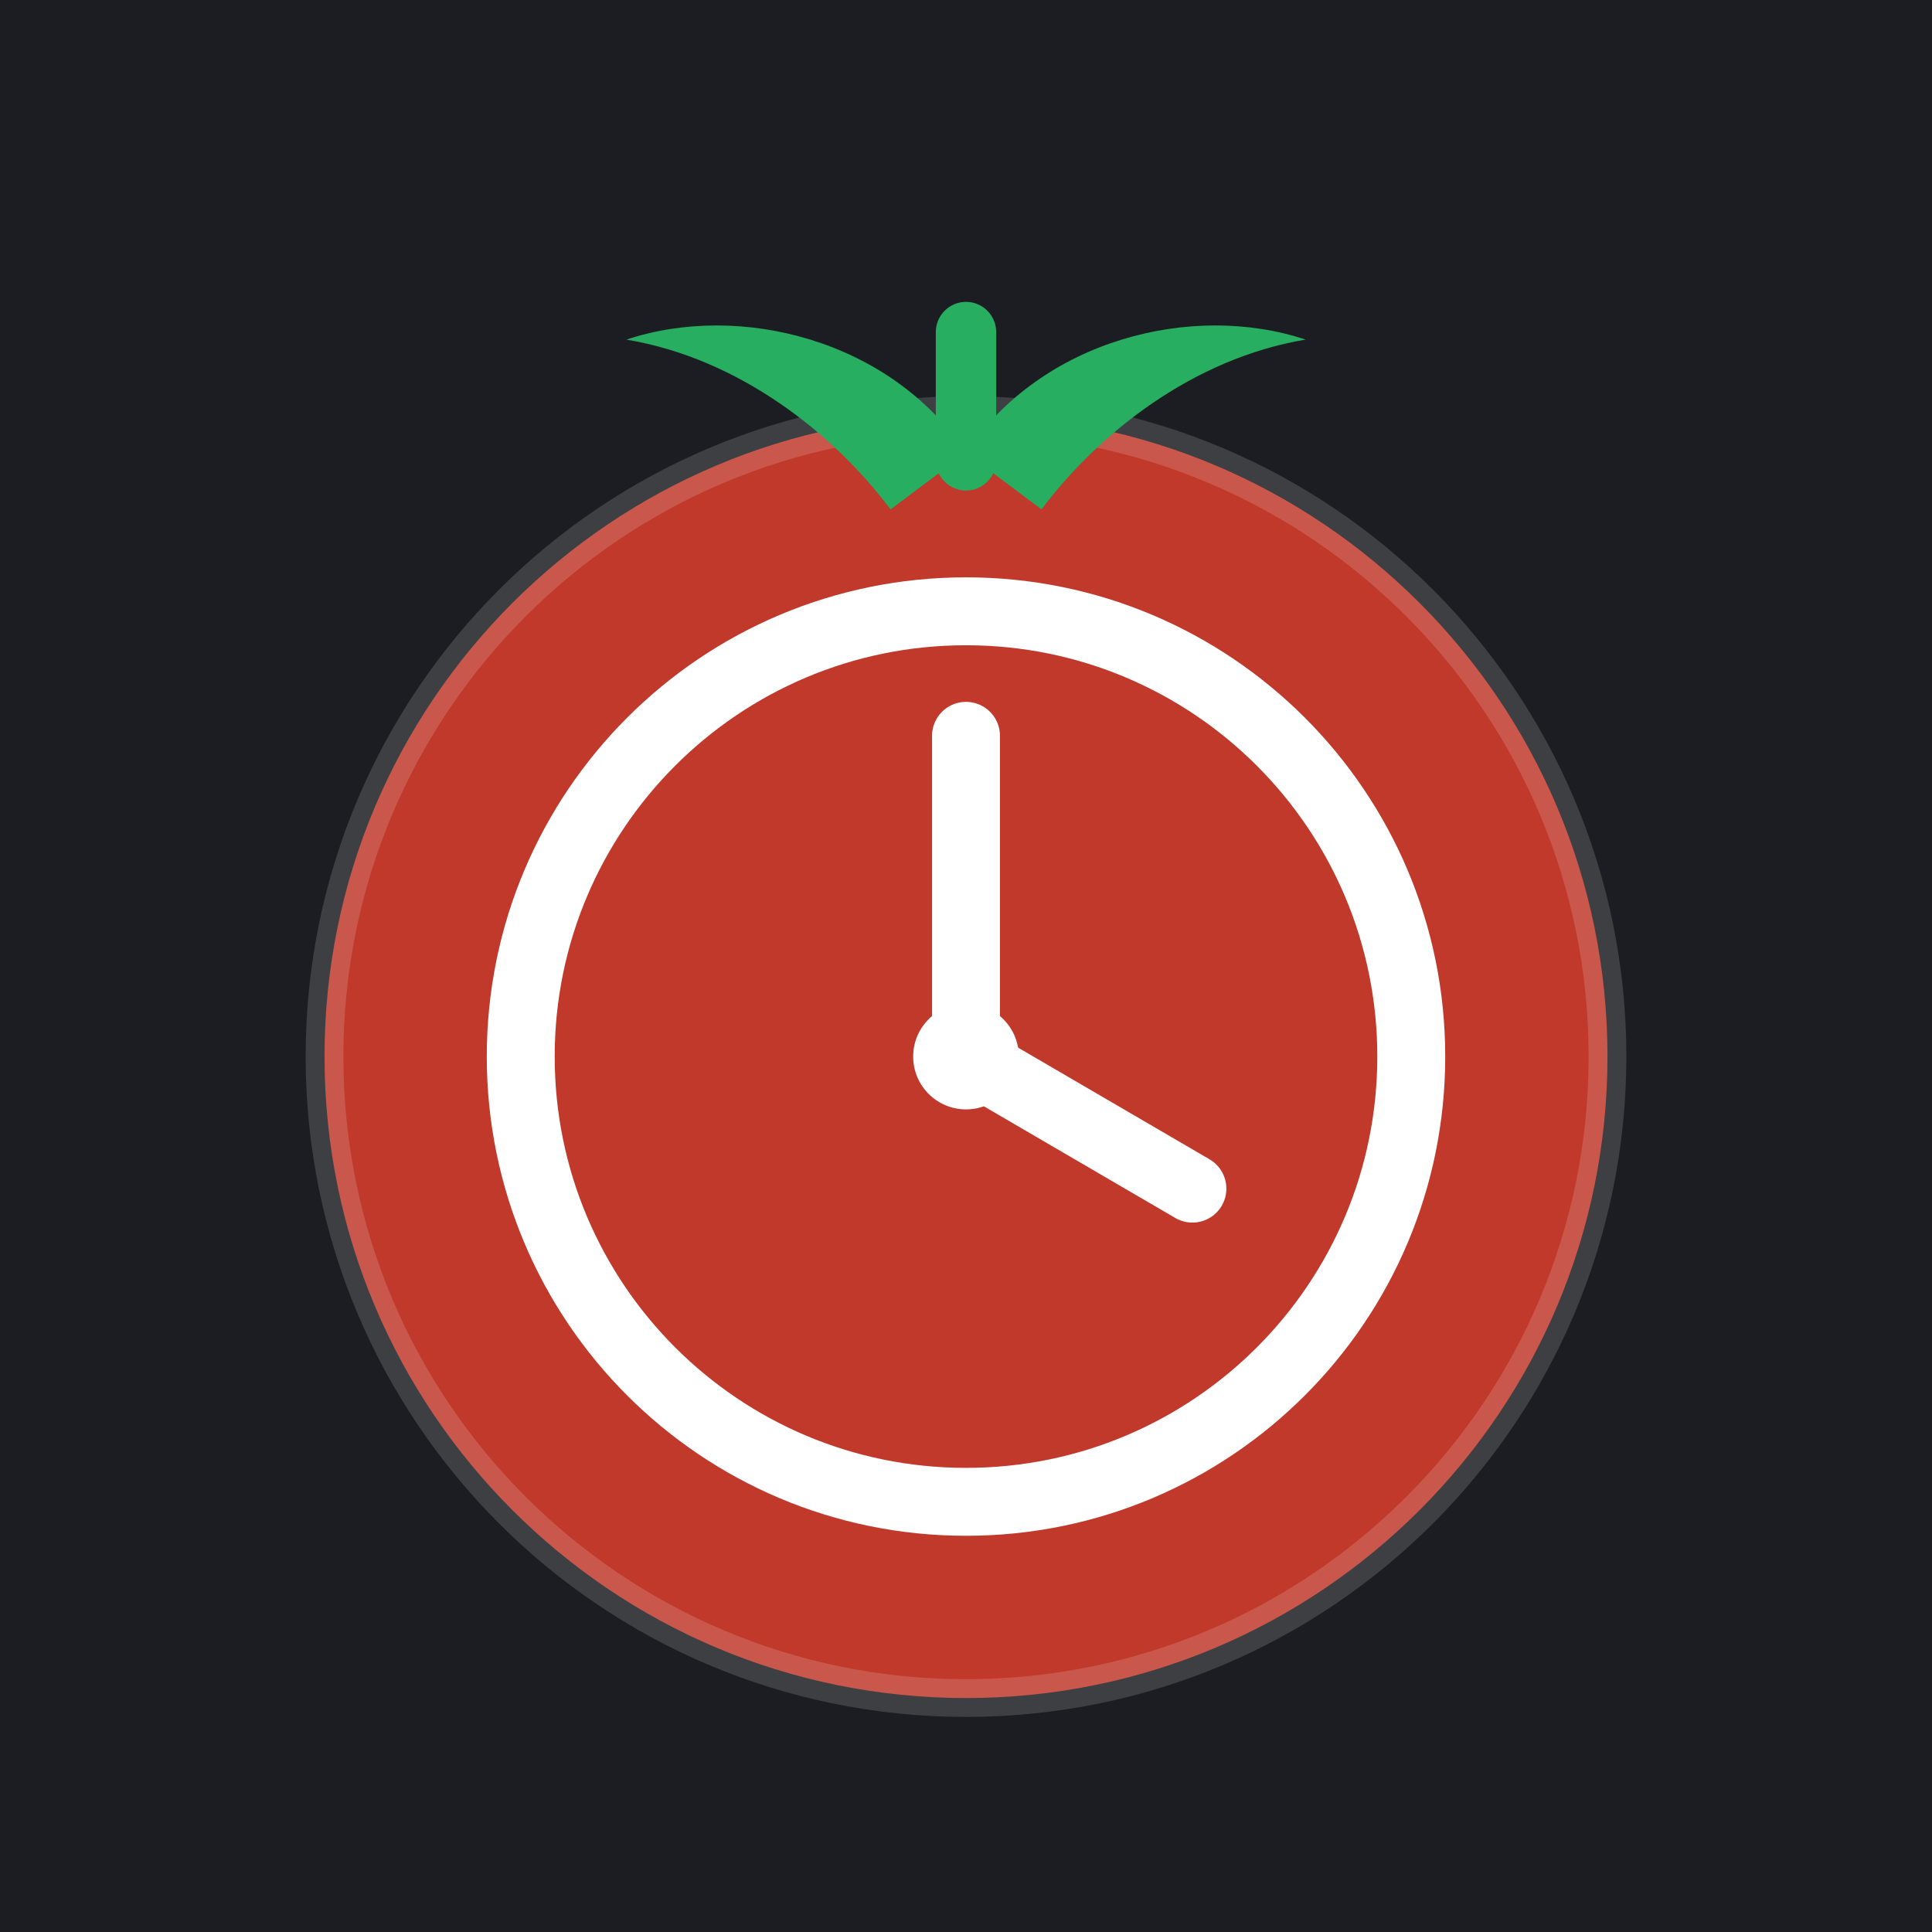
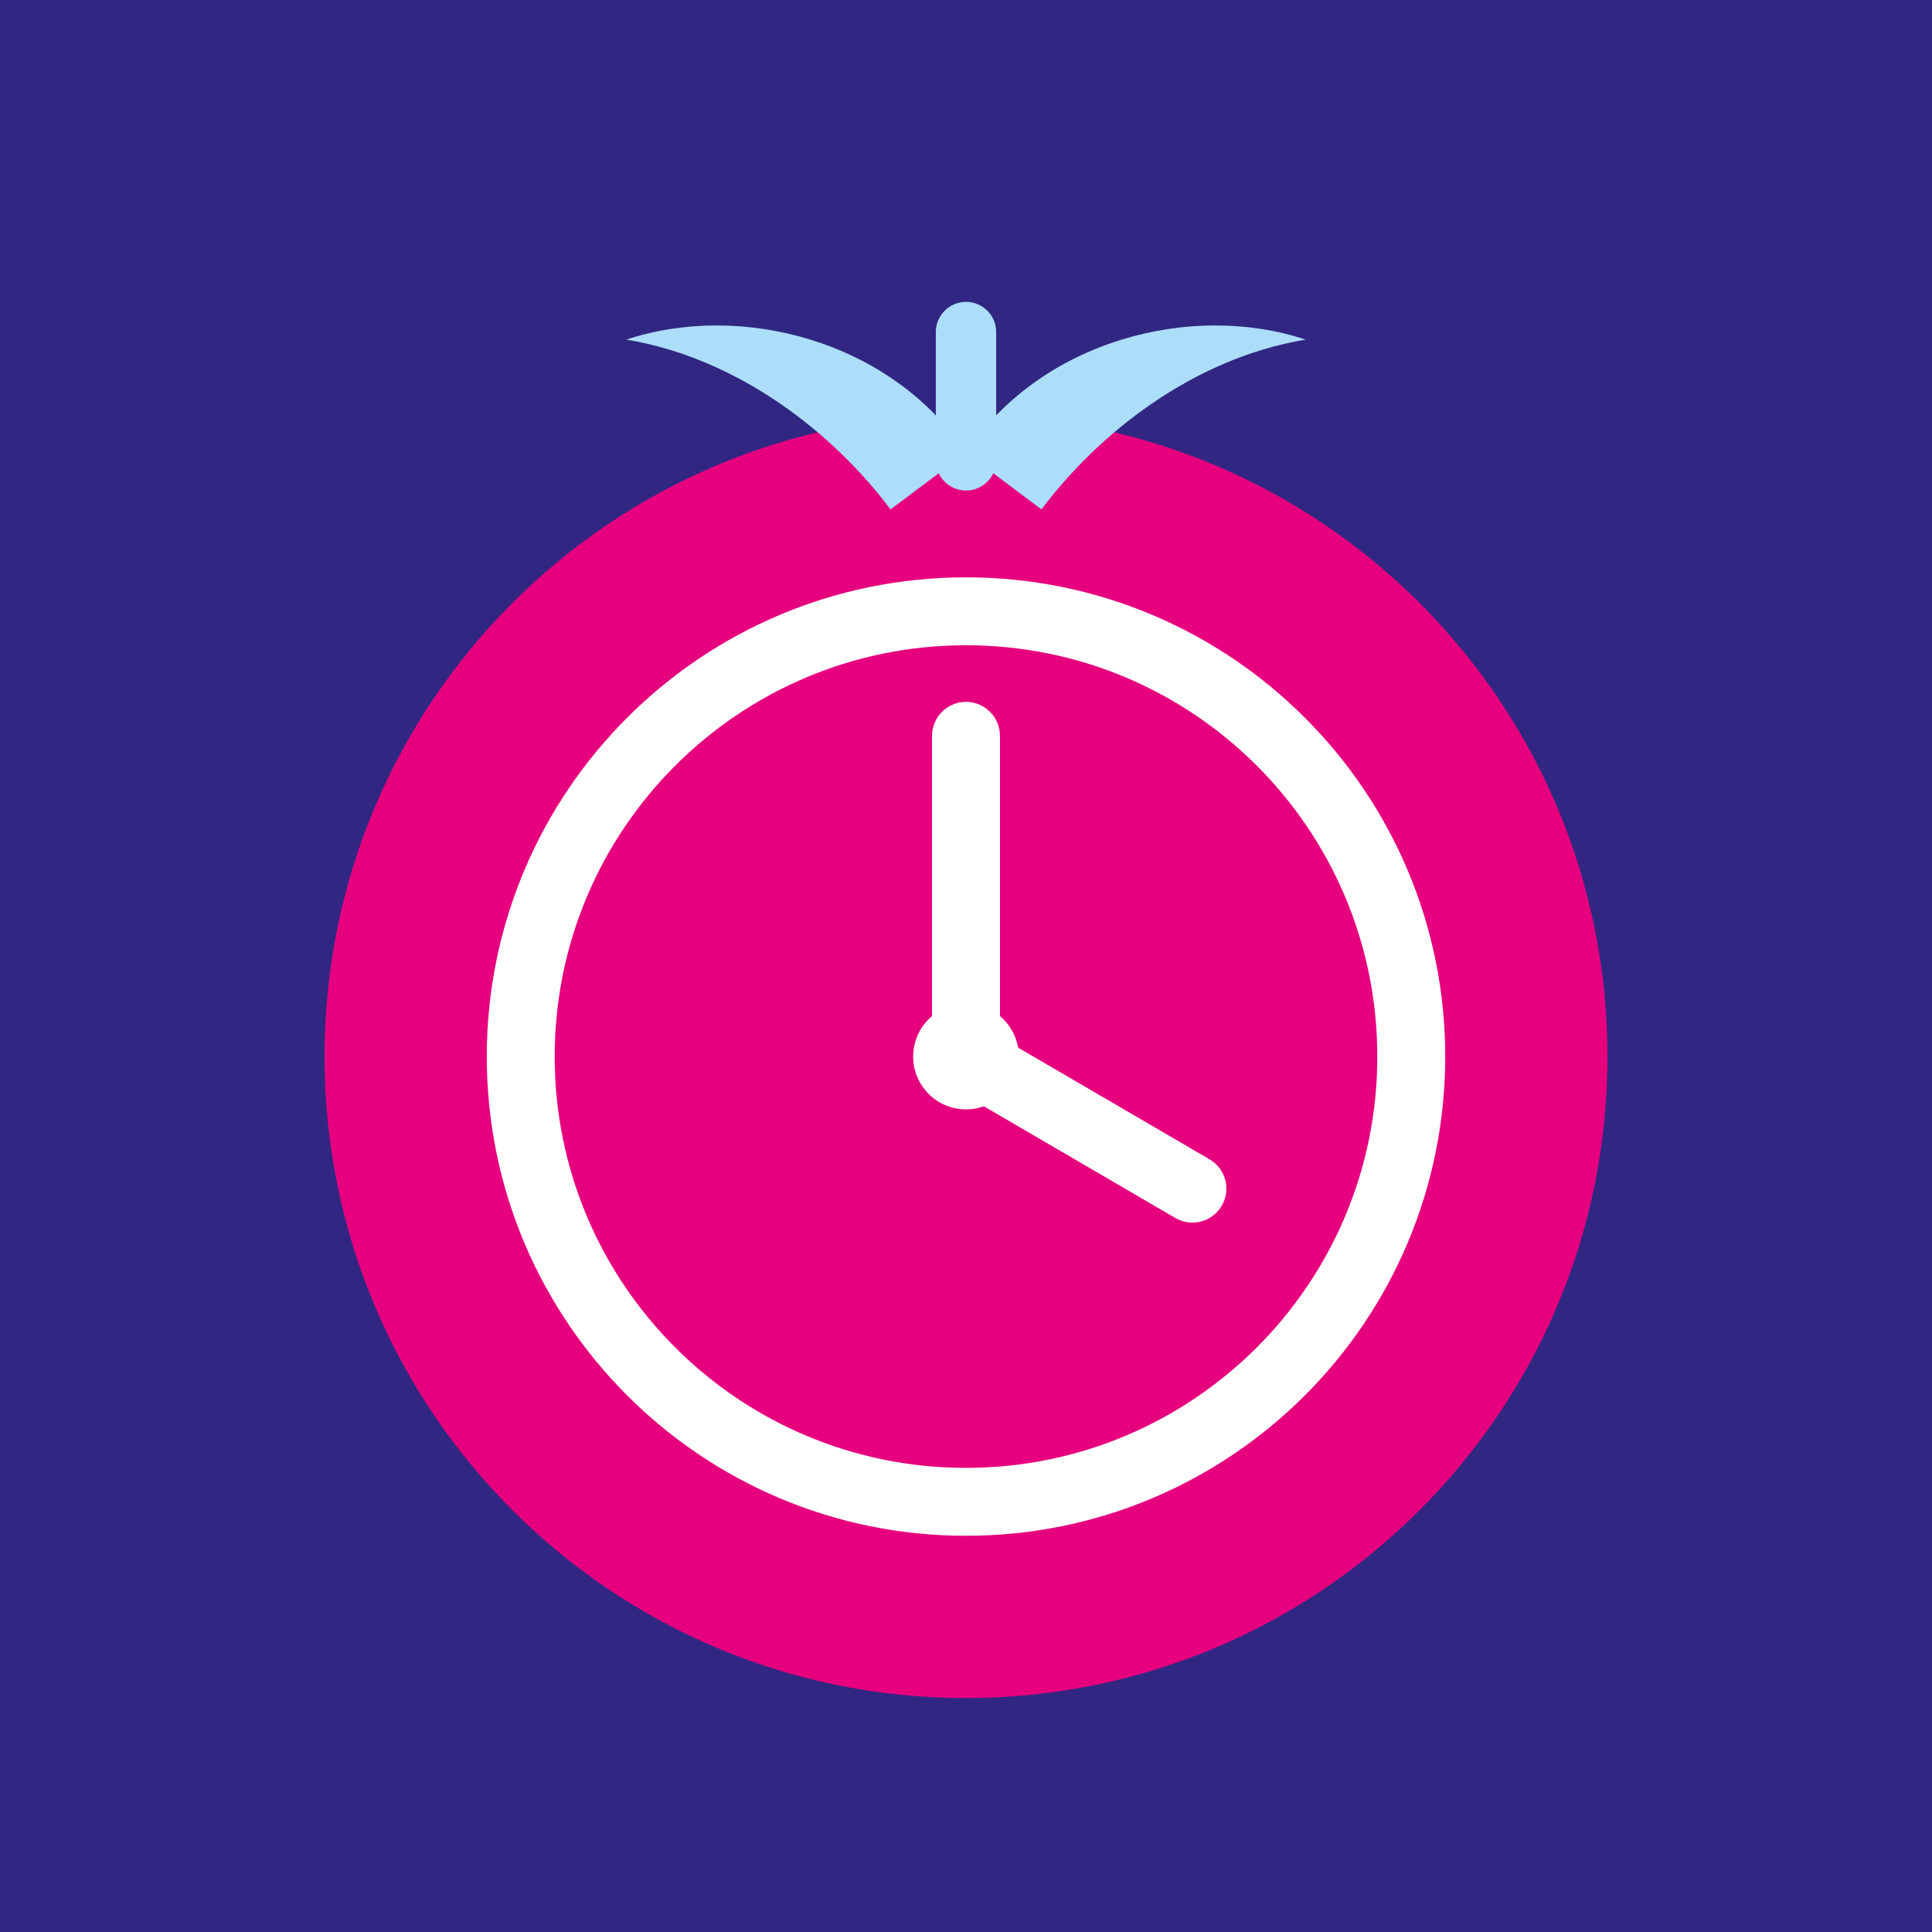
<svg xmlns="http://www.w3.org/2000/svg" viewBox="0 0 512 512">
-   <rect width="512" height="512" rx="0" fill="#1c1d22" />
-   <circle cx="256" cy="280" r="170" fill="#c0392b" />
-   <circle cx="256" cy="280" r="170" fill="none" stroke="#fff" stroke-opacity=".15" stroke-width="10" />
-   <path d="M256 120 c-20-30-60-40-90-30 30 5 55 25 70 45z M256 120 c20-30 60-40 90-30-30 5-55 25-70 45z" fill="#27ae60" />
-   <rect x="248" y="80" width="16" height="50" rx="8" fill="#27ae60" />
+   <rect width="512" height="512" fill="#312783" />
+   <circle cx="256" cy="280" r="170" fill="#E6007E" />
+   <path d="M256 120 c-20-30-60-40-90-30 30 5 55 25 70 45z M256 120 c20-30 60-40 90-30-30 5-55 25-70 45z" fill="#ACDDF9" />
+   <rect x="248" y="80" width="16" height="50" rx="8" fill="#ACDDF9" />
  <circle cx="256" cy="280" r="118" fill="none" stroke="#fff" stroke-width="18" />
  <path d="M256 280 V195 M256 280 L316 315" stroke="#fff" stroke-width="18" stroke-linecap="round" />
  <circle cx="256" cy="280" r="14" fill="#fff" />
</svg>
